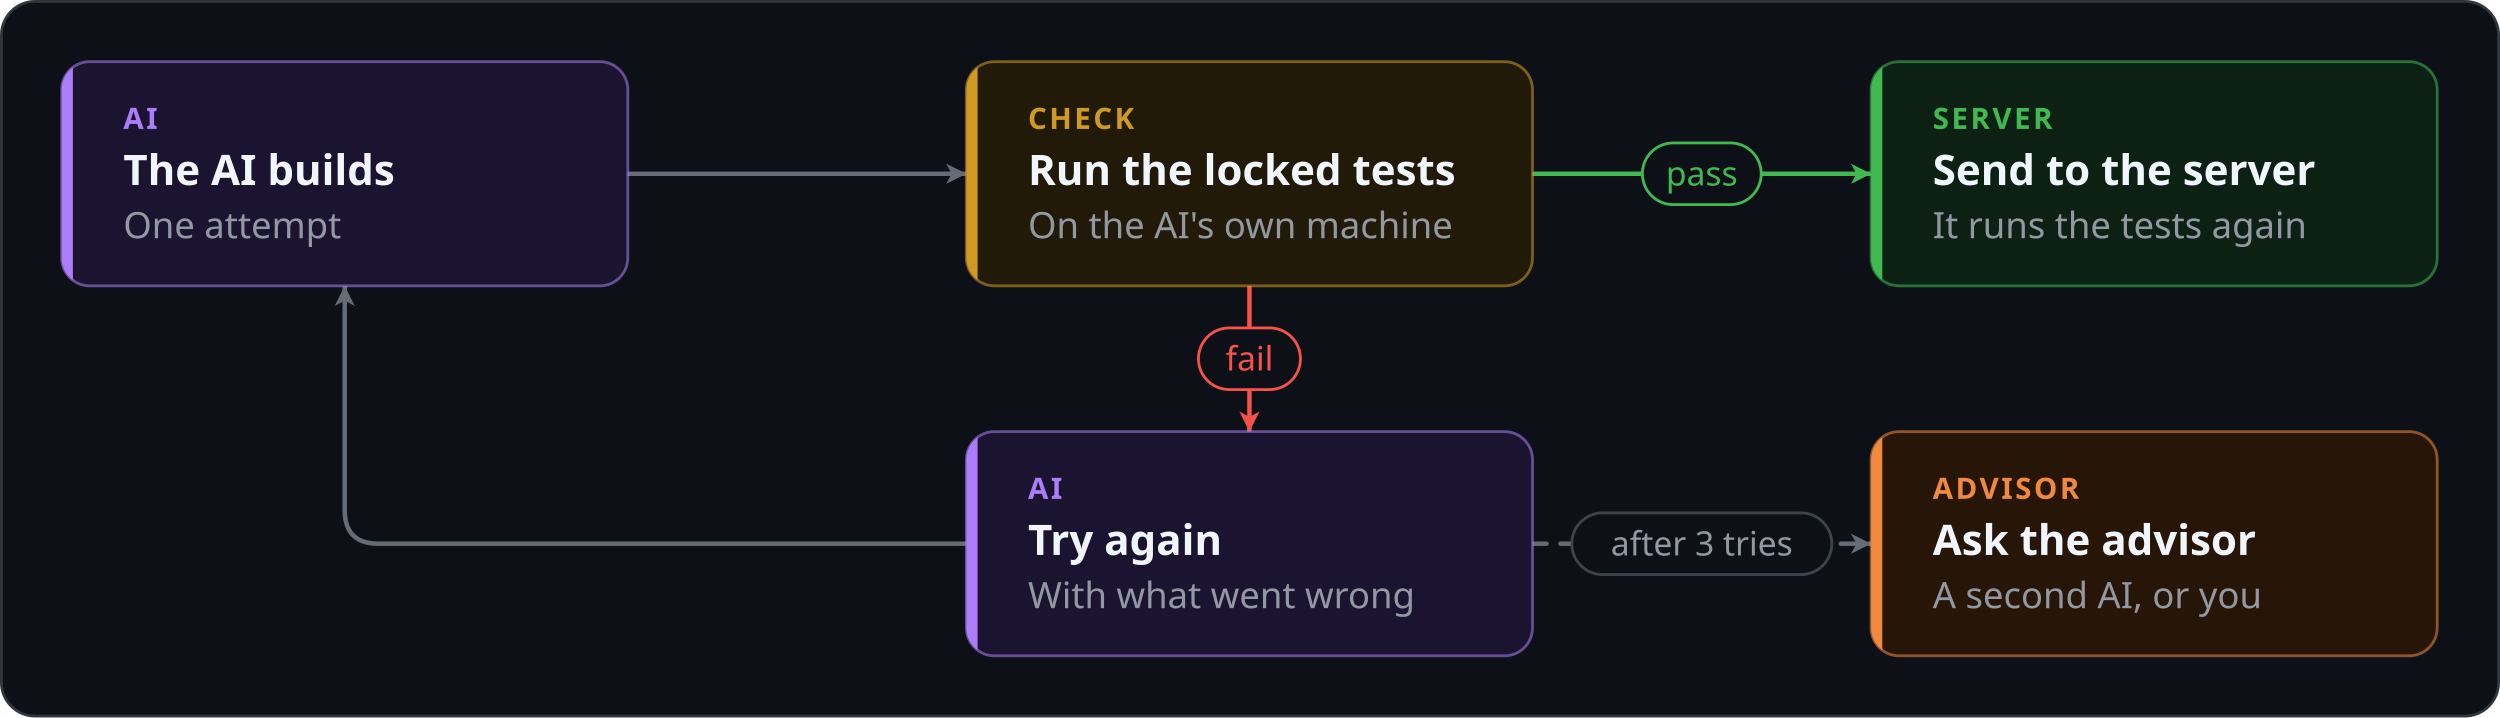
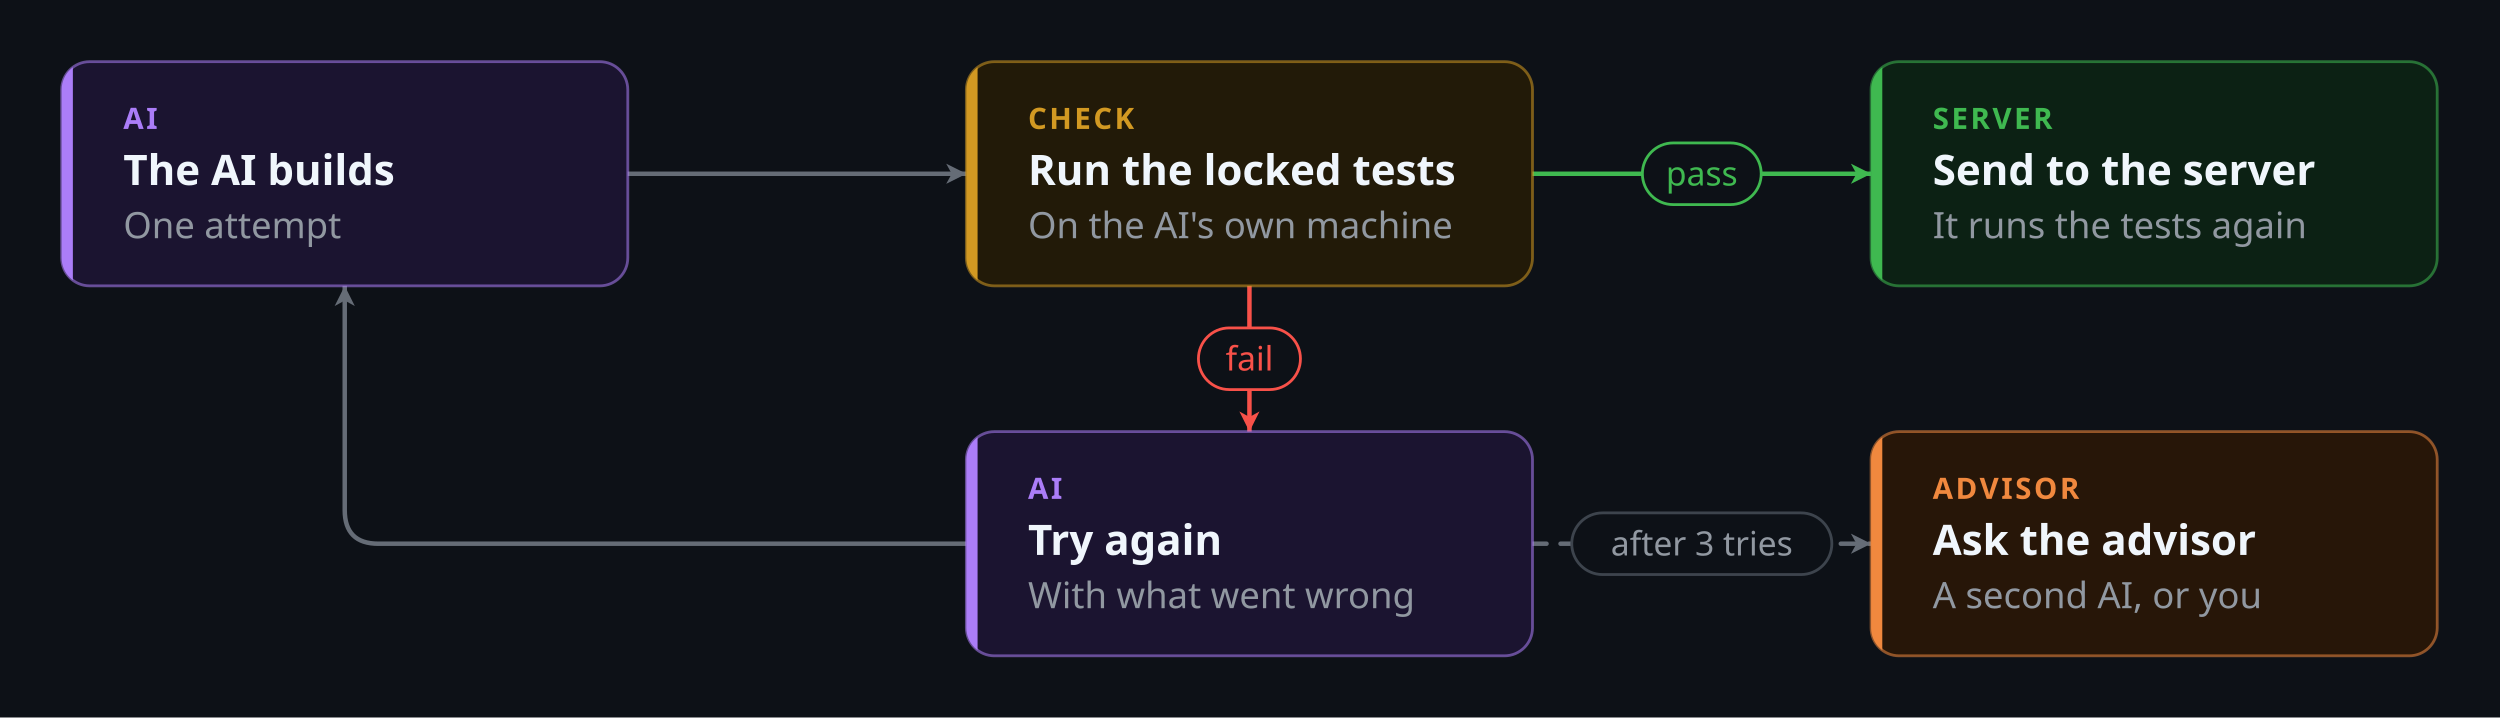
<svg xmlns="http://www.w3.org/2000/svg" viewBox="-22 -22 892 256" width="892" height="256" role="img" aria-labelledby="title desc" font-family="-apple-system, BlinkMacSystemFont, 'Segoe UI', 'Noto Sans', Helvetica, Arial, sans-serif">
  <defs>
    <marker id="arrow-plain" viewBox="0 0 10 10" refX="9" refY="5" markerWidth="9" markerHeight="9" markerUnits="userSpaceOnUse" orient="auto-start-reverse">
      <path d="M1,1 L9,5 L1,9 L3.2,5 z" fill="#656c76" />
    </marker>
    <marker id="arrow-fail" viewBox="0 0 10 10" refX="9" refY="5" markerWidth="9" markerHeight="9" markerUnits="userSpaceOnUse" orient="auto-start-reverse">
      <path d="M1,1 L9,5 L1,9 L3.2,5 z" fill="#f85149" />
    </marker>
    <marker id="arrow-pass" viewBox="0 0 10 10" refX="9" refY="5" markerWidth="9" markerHeight="9" markerUnits="userSpaceOnUse" orient="auto-start-reverse">
      <path d="M1,1 L9,5 L1,9 L3.2,5 z" fill="#3fb950" />
    </marker>
  </defs>
-   <rect x="-21.5" y="-21.5" width="891" height="255" rx="12" fill="#0d1117" stroke="#30363d" />
+   <rect x="-22" y="-22" width="892" height="256" fill="#0d1117" />
  <path d="M202.0,40.0 L322.8,40.0" fill="none" stroke="#656c76" stroke-width="1.6" stroke-linecap="round" stroke-linejoin="round" marker-end="url(#arrow-plain)" />
  <path d="M524.8,40.0 L645.6,40.0" fill="none" stroke="#3fb950" stroke-width="1.6" stroke-linecap="round" stroke-linejoin="round" marker-end="url(#arrow-pass)" />
  <path d="M423.8,80.0 L423.8,132.0" fill="none" stroke="#f85149" stroke-width="1.6" stroke-linecap="round" stroke-linejoin="round" marker-end="url(#arrow-fail)" />
  <path d="M322.8,172.0 L113.0,172.0 Q101.0,172.0 101.0,160.0 L101.0,80.0" fill="none" stroke="#656c76" stroke-width="1.6" stroke-linecap="round" stroke-linejoin="round" marker-end="url(#arrow-plain)" />
  <path d="M524.8,172.0 L645.6,172.0" fill="none" stroke="#656c76" stroke-width="1.6" stroke-linecap="round" stroke-linejoin="round" stroke-dasharray="5 5" marker-end="url(#arrow-plain)" />
  <rect x="0.0" y="0.0" width="202.0" height="80.0" rx="10" fill="#1b1430" stroke="#ab7df8" stroke-opacity="0.55" stroke-width="1" />
  <clipPath id="clip0">
    <rect x="0.0" y="0.0" width="202.0" height="80.0" rx="10" />
  </clipPath>
  <rect x="0.0" y="0.0" width="4" height="80.0" fill="#ab7df8" clip-path="url(#clip0)" />
  <text x="22.0" y="24.0" font-size="10.5" font-weight="700" letter-spacing="0.9" fill="#ab7df8">AI</text>
  <text x="22.0" y="44.0" font-size="15" font-weight="600" fill="#f0f6fc">The AI builds</text>
  <text x="22.0" y="63.0" font-size="13" fill="#9198a1">One attempt</text>
  <rect x="322.8" y="0.0" width="202.0" height="80.0" rx="10" fill="#221a08" stroke="#d29922" stroke-opacity="0.55" stroke-width="1" />
  <clipPath id="clip1">
    <rect x="322.8" y="0.0" width="202.0" height="80.0" rx="10" />
  </clipPath>
  <rect x="322.8" y="0.0" width="4" height="80.0" fill="#d29922" clip-path="url(#clip1)" />
  <text x="344.8" y="24.0" font-size="10.5" font-weight="700" letter-spacing="0.9" fill="#d29922">CHECK</text>
  <text x="344.8" y="44.0" font-size="15" font-weight="600" fill="#f0f6fc">Run the locked tests</text>
  <text x="344.8" y="63.0" font-size="13" fill="#9198a1">On the AI's own machine</text>
  <rect x="645.6" y="0.0" width="202.0" height="80.0" rx="10" fill="#0c2114" stroke="#3fb950" stroke-opacity="0.55" stroke-width="1" />
  <clipPath id="clip2">
    <rect x="645.6" y="0.0" width="202.0" height="80.0" rx="10" />
  </clipPath>
  <rect x="645.6" y="0.0" width="4" height="80.0" fill="#3fb950" clip-path="url(#clip2)" />
  <text x="667.6" y="24.0" font-size="10.5" font-weight="700" letter-spacing="0.9" fill="#3fb950">SERVER</text>
  <text x="667.6" y="44.0" font-size="15" font-weight="600" fill="#f0f6fc">Send to the server</text>
  <text x="667.6" y="63.0" font-size="13" fill="#9198a1">It runs the tests again</text>
  <rect x="322.8" y="132.0" width="202.0" height="80.0" rx="10" fill="#1b1430" stroke="#ab7df8" stroke-opacity="0.55" stroke-width="1" />
  <clipPath id="clip3">
    <rect x="322.8" y="132.0" width="202.0" height="80.0" rx="10" />
  </clipPath>
  <rect x="322.8" y="132.0" width="4" height="80.0" fill="#ab7df8" clip-path="url(#clip3)" />
  <text x="344.8" y="156.0" font-size="10.5" font-weight="700" letter-spacing="0.9" fill="#ab7df8">AI</text>
  <text x="344.8" y="176.0" font-size="15" font-weight="600" fill="#f0f6fc">Try again</text>
  <text x="344.8" y="195.0" font-size="13" fill="#9198a1">With what went wrong</text>
  <rect x="645.6" y="132.0" width="202.0" height="80.0" rx="10" fill="#271608" stroke="#f0883e" stroke-opacity="0.55" stroke-width="1" />
  <clipPath id="clip4">
    <rect x="645.6" y="132.0" width="202.0" height="80.0" rx="10" />
  </clipPath>
  <rect x="645.6" y="132.0" width="4" height="80.0" fill="#f0883e" clip-path="url(#clip4)" />
  <text x="667.6" y="156.0" font-size="10.5" font-weight="700" letter-spacing="0.9" fill="#f0883e">ADVISOR</text>
  <text x="667.6" y="176.0" font-size="15" font-weight="600" fill="#f0f6fc">Ask the advisor</text>
  <text x="667.6" y="195.0" font-size="13" fill="#9198a1">A second AI, or you</text>
  <rect x="564.0" y="29.0" width="42.4" height="22" rx="11.0" fill="#0d1117" stroke="#3fb950" stroke-width="1" />
  <text x="585.2" y="44.2" text-anchor="middle" font-size="12" font-weight="500" fill="#3fb950">pass</text>
  <rect x="405.6" y="95.0" width="36.4" height="22" rx="11.0" fill="#0d1117" stroke="#f85149" stroke-width="1" />
  <text x="423.8" y="110.2" text-anchor="middle" font-size="12" font-weight="500" fill="#f85149">fail</text>
  <rect x="538.8" y="161.0" width="92.8" height="22" rx="11.0" fill="#0d1117" stroke="#3d444d" stroke-width="1" />
  <text x="585.2" y="176.2" text-anchor="middle" font-size="12" font-weight="500" fill="#9198a1">after 3 tries</text>
</svg>
